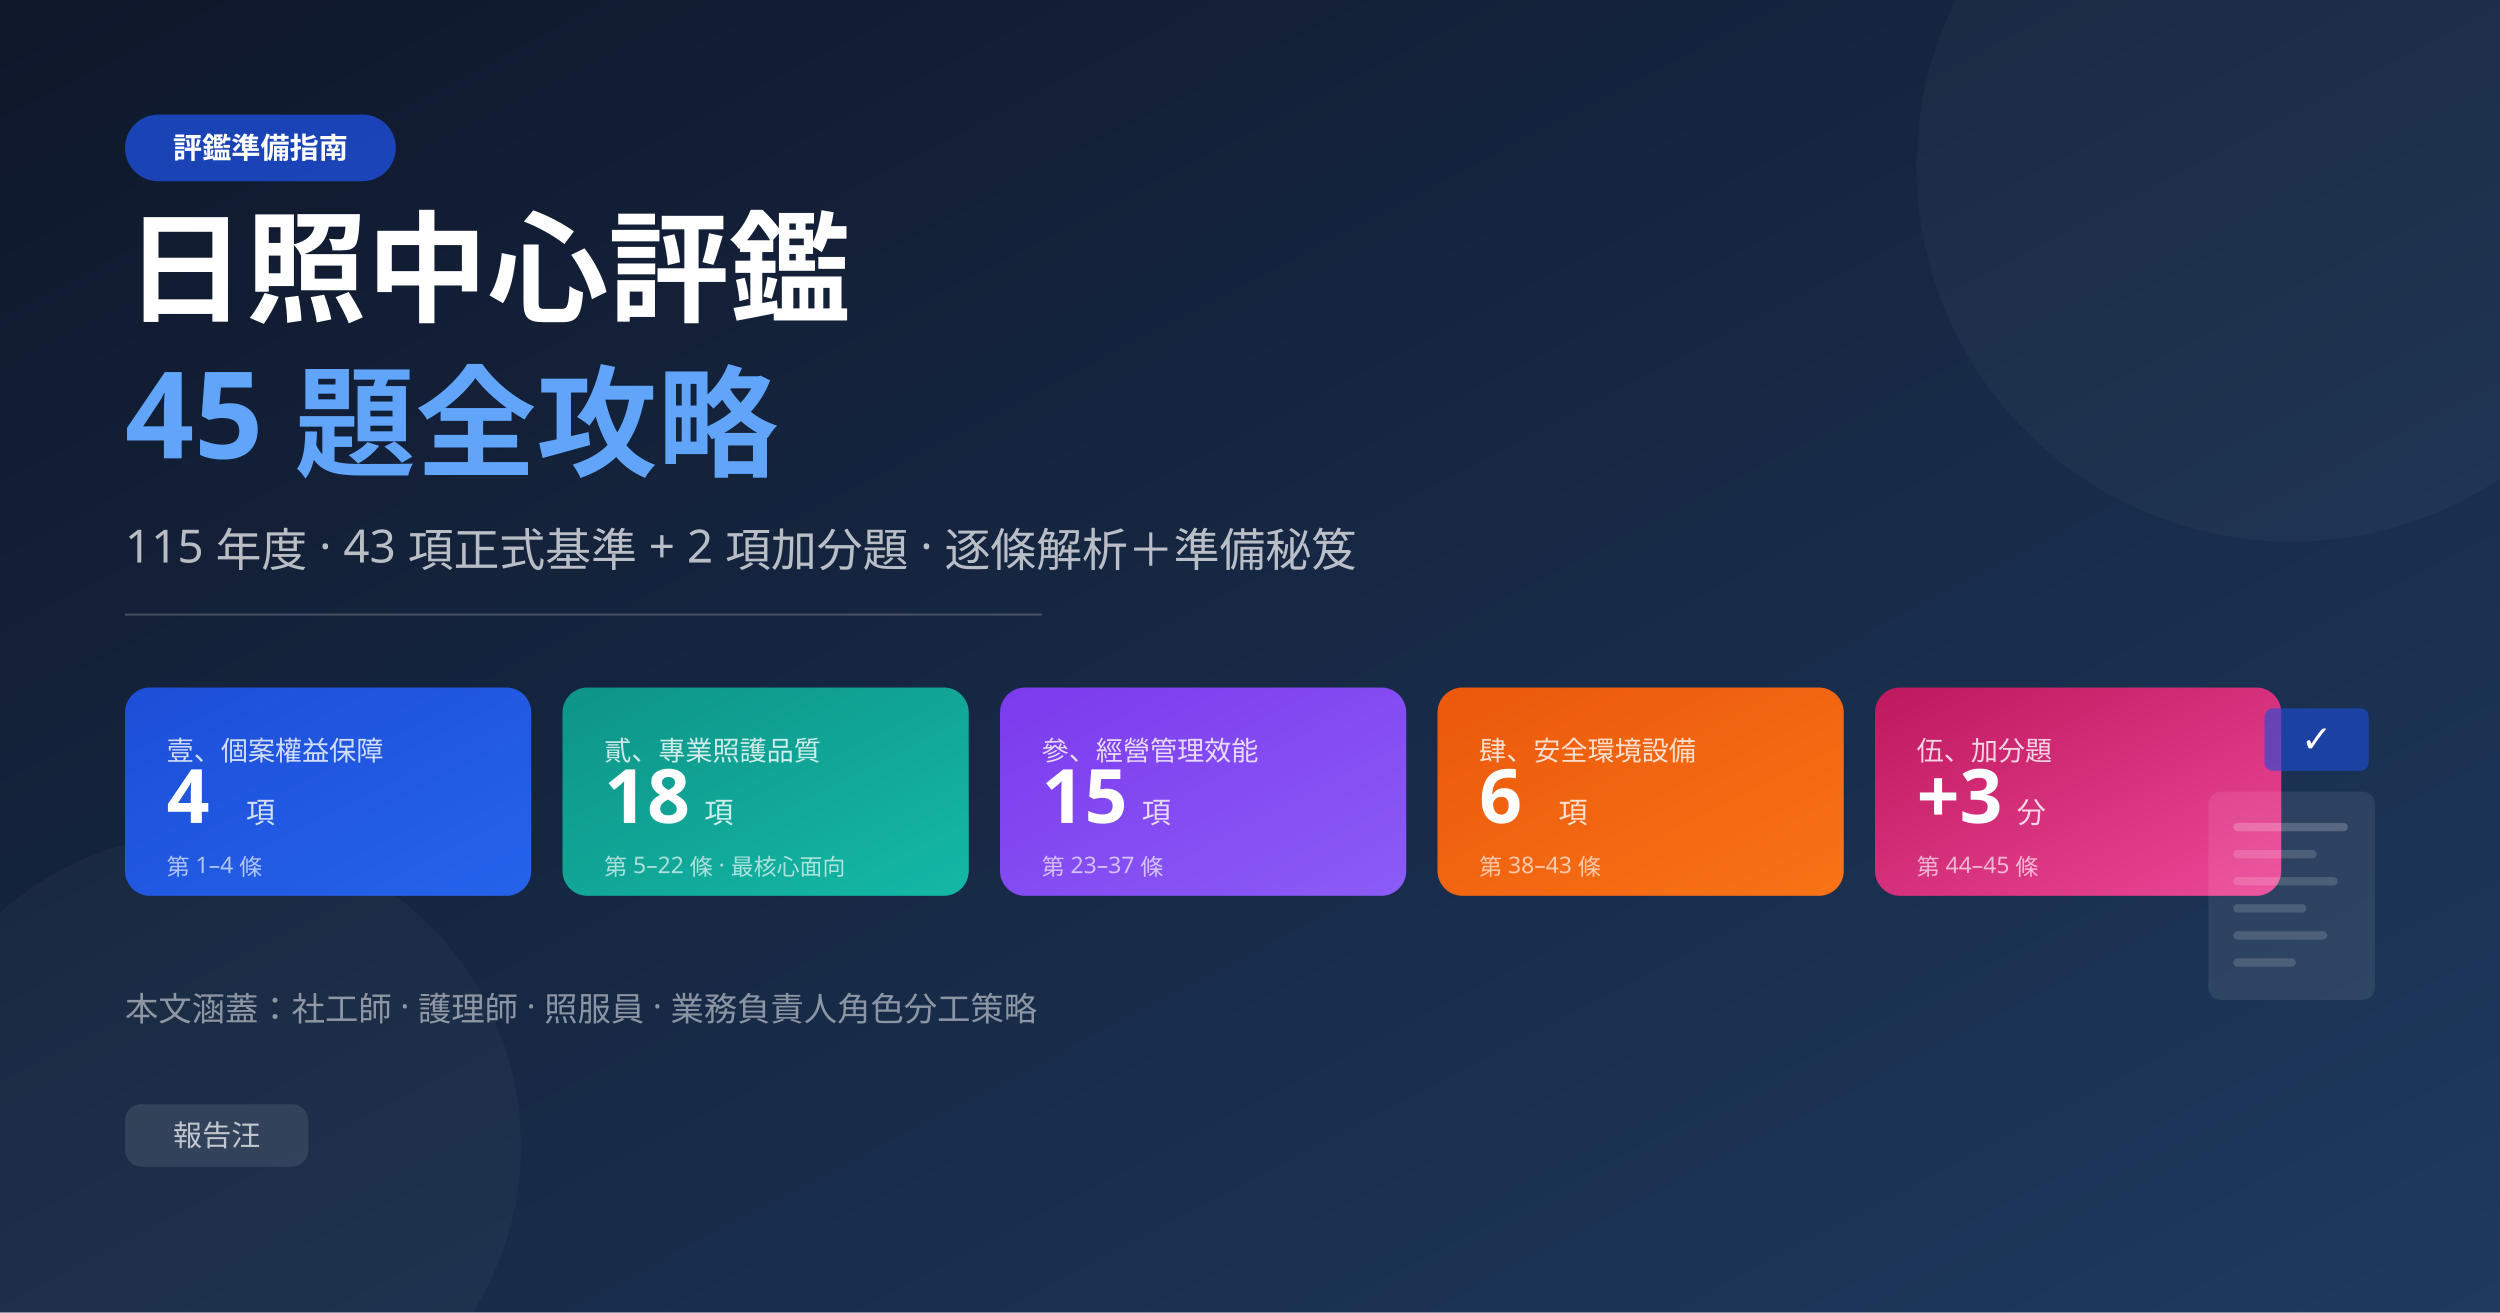
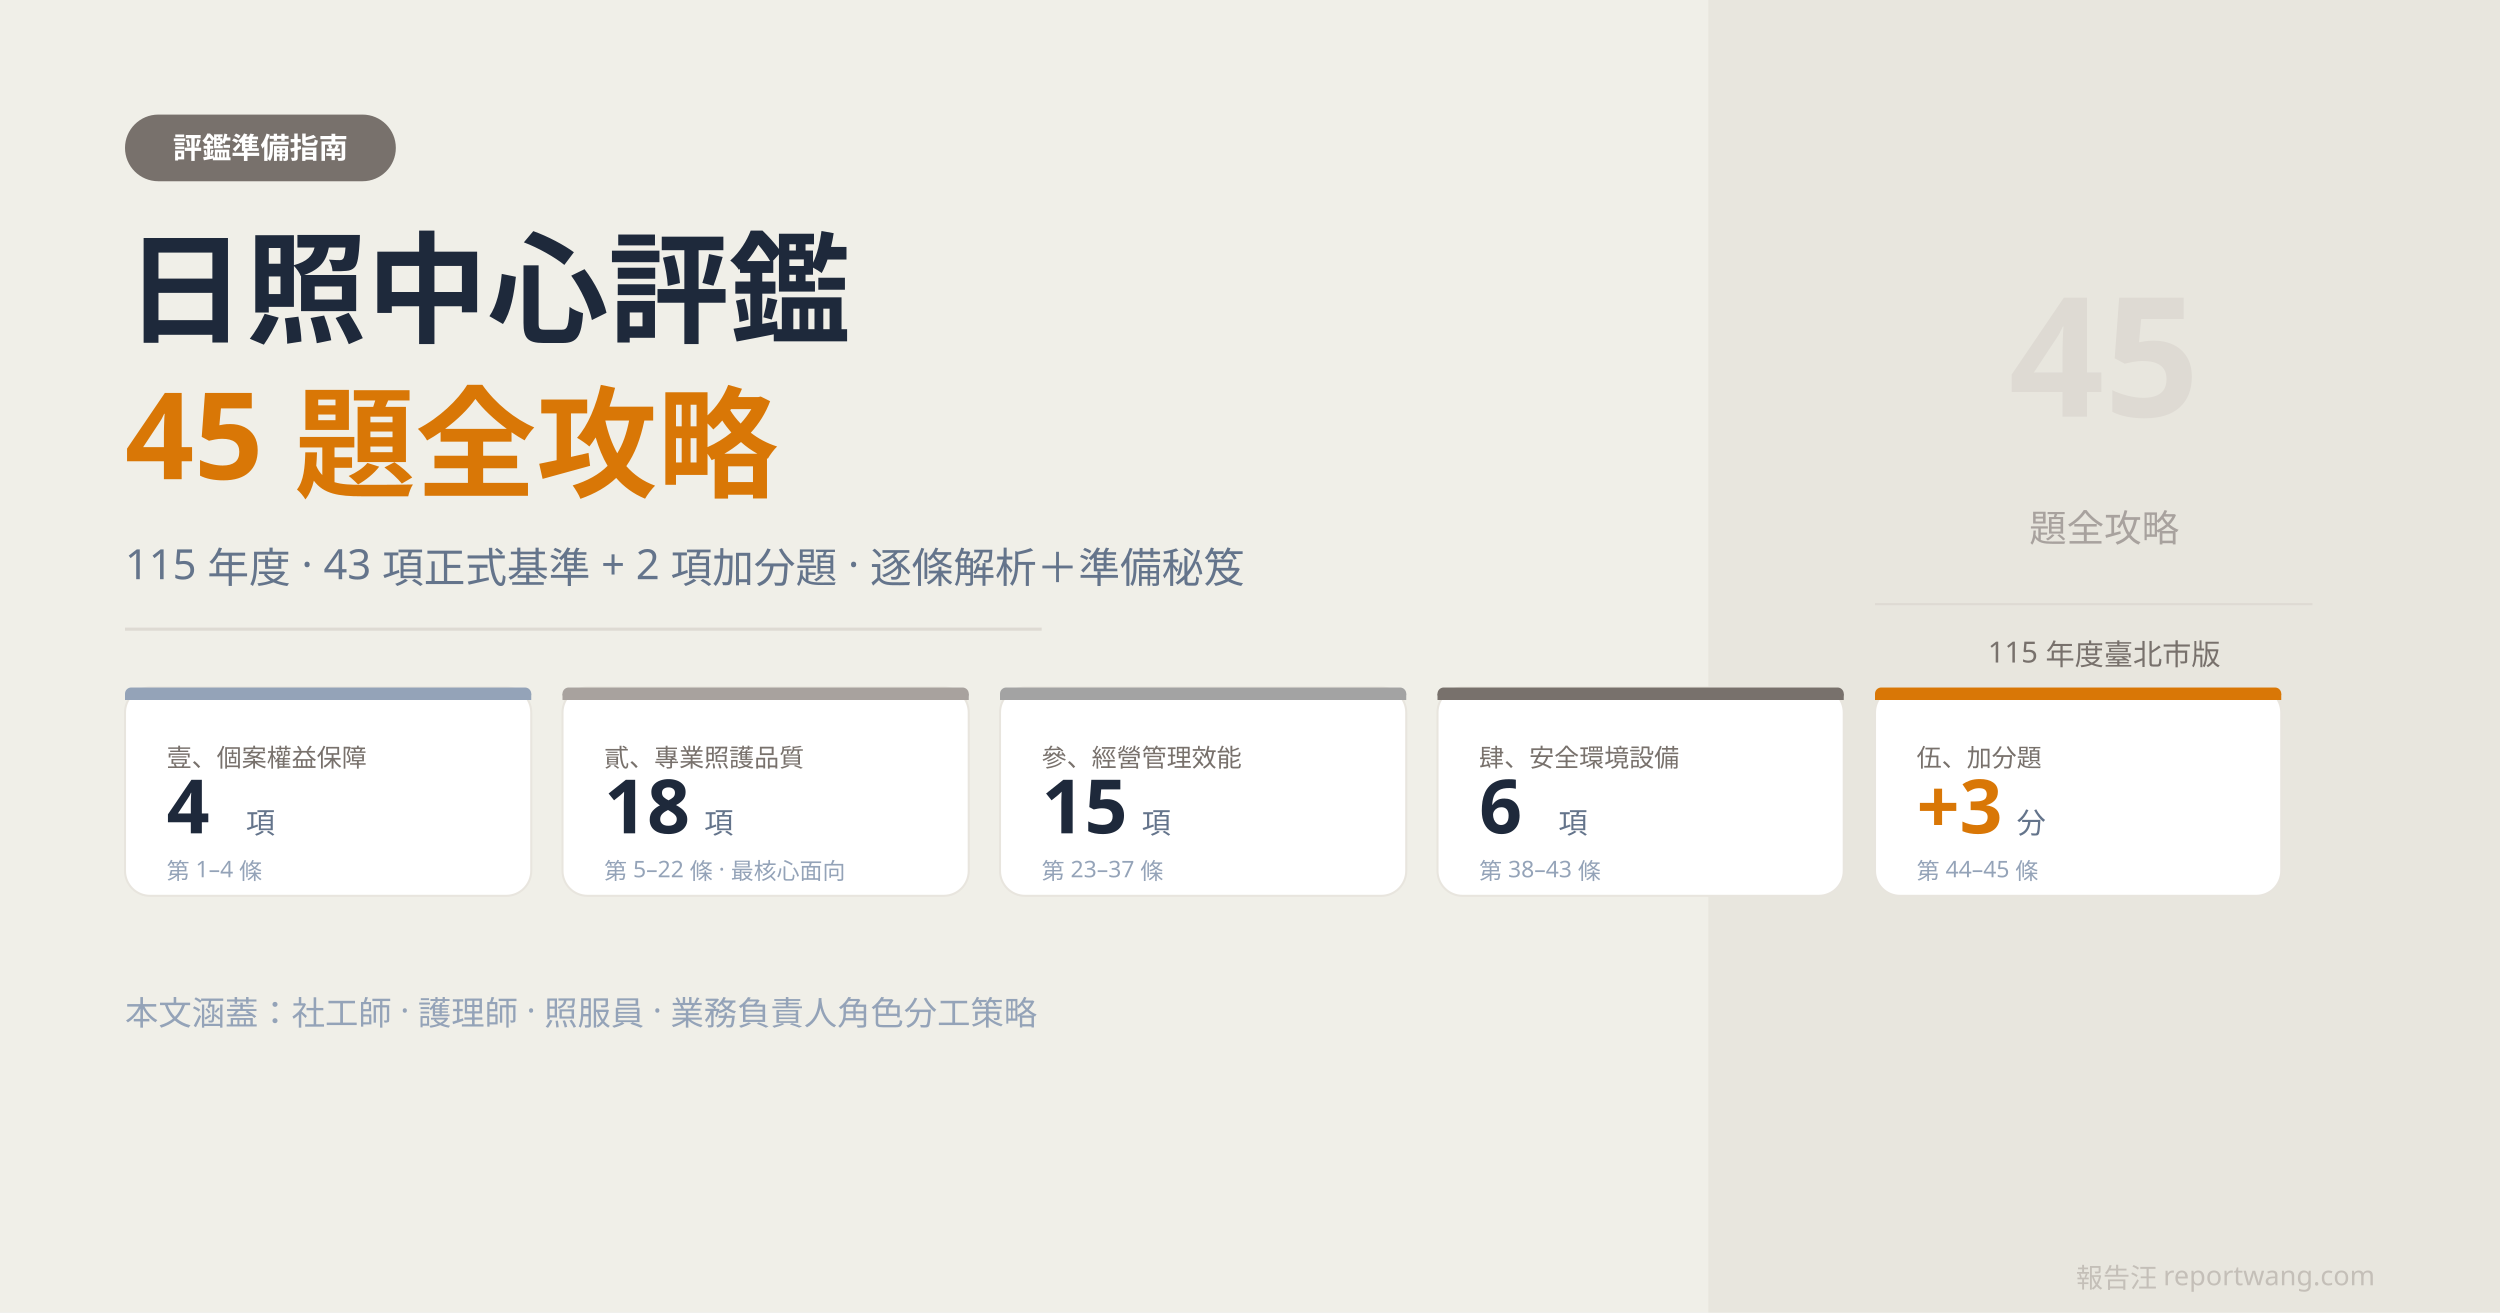
<svg xmlns="http://www.w3.org/2000/svg" width="1200" height="630" viewBox="0 0 1200 630">
-   <defs>
-     <linearGradient id="bgGrad" x1="0%" y1="0%" x2="100%" y2="100%">
-       <stop offset="0%" style="stop-color:#0f172a" />
-       <stop offset="100%" style="stop-color:#1e3a5f" />
-     </linearGradient>
-     <linearGradient id="card1" x1="0%" y1="0%" x2="100%" y2="100%">
-       <stop offset="0%" style="stop-color:#1d4ed8" />
-       <stop offset="100%" style="stop-color:#2563eb" />
-     </linearGradient>
-     <linearGradient id="card2" x1="0%" y1="0%" x2="100%" y2="100%">
-       <stop offset="0%" style="stop-color:#0d9488" />
-       <stop offset="100%" style="stop-color:#14b8a6" />
-     </linearGradient>
-     <linearGradient id="card3" x1="0%" y1="0%" x2="100%" y2="100%">
-       <stop offset="0%" style="stop-color:#7c3aed" />
-       <stop offset="100%" style="stop-color:#8b5cf6" />
-     </linearGradient>
-     <linearGradient id="card4" x1="0%" y1="0%" x2="100%" y2="100%">
-       <stop offset="0%" style="stop-color:#ea580c" />
-       <stop offset="100%" style="stop-color:#f97316" />
-     </linearGradient>
-     <linearGradient id="card5" x1="0%" y1="0%" x2="100%" y2="100%">
-       <stop offset="0%" style="stop-color:#be185d" />
-       <stop offset="100%" style="stop-color:#ec4899" />
-     </linearGradient>
-   </defs>
-   <rect width="1200" height="630" fill="url(#bgGrad)" />
-   <circle cx="1100" cy="80" r="180" fill="rgba(255,255,255,0.03)" />
-   <circle cx="100" cy="550" r="150" fill="rgba(255,255,255,0.03)" />
-   <rect x="60" y="55" width="130" height="32" rx="16" fill="rgba(29,78,216,0.8)" />
+   <rect width="1200" height="630" fill="#f0efe8" />
+   <rect x="820" y="0" width="380" height="630" fill="#e8e6de" rx="0" />
+   <rect x="60" y="55" width="130" height="32" rx="16" fill="#78716c" />
  <text x="125" y="76" text-anchor="middle" font-family="'Noto Sans TC', sans-serif" font-size="14" fill="white" font-weight="600">評鑑準備指南</text>
-   <text x="60" y="150" font-family="'Noto Sans TC', sans-serif" font-size="58" fill="white" font-weight="700">日照中心評鑑</text>
-   <text x="60" y="220" font-family="'Noto Sans TC', sans-serif" font-size="58" fill="#60a5fa" font-weight="700">45 題全攻略</text>
-   <text x="60" y="270" font-family="'Noto Sans TC', sans-serif" font-size="22" fill="rgba(255,255,255,0.7)">115 年度 · 43 項正式基準 + 2 項加分題 · 逐條解析＋準備秘笈</text>
-   <line x1="60" y1="295" x2="500" y2="295" stroke="rgba(255,255,255,0.2)" stroke-width="1" />
-   <rect x="60" y="330" width="195" height="100" rx="12" fill="url(#card1)" />
-   <text x="80" y="365" font-family="'Noto Sans TC', sans-serif" font-size="13" fill="rgba(255,255,255,0.8)">壹、個案權益保障</text>
-   <text x="80" y="395" font-family="'Noto Sans TC', sans-serif" font-size="36" fill="white" font-weight="700">4</text>
-   <text x="118" y="395" font-family="'Noto Sans TC', sans-serif" font-size="14" fill="rgba(255,255,255,0.8)"> 項</text>
-   <text x="80" y="420" font-family="'Noto Sans TC', sans-serif" font-size="11" fill="rgba(255,255,255,0.65)">第 1–4 條</text>
-   <rect x="270" y="330" width="195" height="100" rx="12" fill="url(#card2)" />
-   <text x="290" y="365" font-family="'Noto Sans TC', sans-serif" font-size="13" fill="rgba(255,255,255,0.8)">貳、專業照護品質</text>
-   <text x="290" y="395" font-family="'Noto Sans TC', sans-serif" font-size="36" fill="white" font-weight="700">18</text>
-   <text x="338" y="395" font-family="'Noto Sans TC', sans-serif" font-size="14" fill="rgba(255,255,255,0.8)"> 項</text>
-   <text x="290" y="420" font-family="'Noto Sans TC', sans-serif" font-size="11" fill="rgba(255,255,255,0.65)">第 5–22 條 · 最核心面向</text>
-   <rect x="480" y="330" width="195" height="100" rx="12" fill="url(#card3)" />
-   <text x="500" y="365" font-family="'Noto Sans TC', sans-serif" font-size="13" fill="rgba(255,255,255,0.8)">參、經營管理效能</text>
-   <text x="500" y="395" font-family="'Noto Sans TC', sans-serif" font-size="36" fill="white" font-weight="700">15</text>
-   <text x="548" y="395" font-family="'Noto Sans TC', sans-serif" font-size="14" fill="rgba(255,255,255,0.8)"> 項</text>
-   <text x="500" y="420" font-family="'Noto Sans TC', sans-serif" font-size="11" fill="rgba(255,255,255,0.65)">第 23–37 條</text>
-   <rect x="690" y="330" width="195" height="100" rx="12" fill="url(#card4)" />
-   <text x="710" y="365" font-family="'Noto Sans TC', sans-serif" font-size="13" fill="rgba(255,255,255,0.8)">肆、安全環境設備</text>
-   <text x="710" y="395" font-family="'Noto Sans TC', sans-serif" font-size="36" fill="white" font-weight="700">6</text>
-   <text x="748" y="395" font-family="'Noto Sans TC', sans-serif" font-size="14" fill="rgba(255,255,255,0.8)"> 項</text>
-   <text x="710" y="420" font-family="'Noto Sans TC', sans-serif" font-size="11" fill="rgba(255,255,255,0.65)">第 38–43 條</text>
-   <rect x="900" y="330" width="195" height="100" rx="12" fill="url(#card5)" />
-   <text x="920" y="365" font-family="'Noto Sans TC', sans-serif" font-size="13" fill="rgba(255,255,255,0.8)">伍、加分題</text>
-   <text x="920" y="395" font-family="'Noto Sans TC', sans-serif" font-size="36" fill="white" font-weight="700">+3</text>
-   <text x="968" y="395" font-family="'Noto Sans TC', sans-serif" font-size="14" fill="rgba(255,255,255,0.8)"> 分</text>
-   <text x="920" y="420" font-family="'Noto Sans TC', sans-serif" font-size="11" fill="rgba(255,255,255,0.65)">第 44–45 條</text>
-   <text x="60" y="490" font-family="'Noto Sans TC', sans-serif" font-size="16" fill="rgba(255,255,255,0.5)">本文涵蓋：社工師 · 護理師 · 照服員 · 業務負責人角色分工策略</text>
-   <rect x="60" y="530" width="88" height="30" rx="8" fill="rgba(255,255,255,0.1)" />
-   <text x="104" y="550" text-anchor="middle" font-family="'Noto Sans TC', sans-serif" font-size="14" fill="rgba(255,255,255,0.7)">報告汪</text>
-   <rect x="1060" y="380" width="80" height="100" rx="6" fill="rgba(255,255,255,0.08)" />
-   <rect x="1072" y="395" width="55" height="4" rx="2" fill="rgba(255,255,255,0.2)" />
-   <rect x="1072" y="408" width="40" height="4" rx="2" fill="rgba(255,255,255,0.15)" />
-   <rect x="1072" y="421" width="50" height="4" rx="2" fill="rgba(255,255,255,0.15)" />
-   <rect x="1072" y="434" width="35" height="4" rx="2" fill="rgba(255,255,255,0.15)" />
-   <rect x="1072" y="447" width="45" height="4" rx="2" fill="rgba(255,255,255,0.15)" />
-   <rect x="1072" y="460" width="30" height="4" rx="2" fill="rgba(255,255,255,0.15)" />
-   <rect x="1087" y="340" width="50" height="30" rx="4" fill="rgba(29,78,216,0.6)" />
-   <text x="1112" y="361" text-anchor="middle" font-family="sans-serif" font-size="18" fill="white">✓</text>
+   <text x="60" y="160" font-family="'Noto Sans TC', sans-serif" font-size="58" fill="#1e293b" font-weight="700">日照中心評鑑</text>
+   <text x="60" y="230" font-family="'Noto Sans TC', sans-serif" font-size="58" fill="#d97706" font-weight="700">45 題全攻略</text>
+   <text x="60" y="278" font-family="'Noto Sans TC', sans-serif" font-size="20" fill="#64748b">115 年度 · 43 項正式基準 + 2 項加分題 · 逐條解析＋準備秘笈</text>
+   <line x1="60" y1="302" x2="500" y2="302" stroke="#dedad3" stroke-width="1.5" />
+   <rect x="60" y="330" width="195" height="100" rx="12" fill="white" stroke="#e8e5de" stroke-width="1" />
+   <rect x="60" y="330" width="195" height="6" rx="3" fill="#94a3b8" />
+   <rect x="60" y="333" width="195" height="3" fill="#94a3b8" />
+   <text x="80" y="368" font-family="'Noto Sans TC', sans-serif" font-size="12" fill="#78716c">壹、個案權益保障</text>
+   <text x="80" y="400" font-family="'Noto Sans TC', sans-serif" font-size="36" fill="#1e293b" font-weight="700">4</text>
+   <text x="118" y="400" font-family="'Noto Sans TC', sans-serif" font-size="14" fill="#64748b"> 項</text>
+   <text x="80" y="422" font-family="'Noto Sans TC', sans-serif" font-size="11" fill="#94a3b8">第 1–4 條</text>
+   <rect x="270" y="330" width="195" height="100" rx="12" fill="white" stroke="#e8e5de" stroke-width="1" />
+   <rect x="270" y="330" width="195" height="6" rx="3" fill="#a8a29e" />
+   <rect x="270" y="333" width="195" height="3" fill="#a8a29e" />
+   <text x="290" y="368" font-family="'Noto Sans TC', sans-serif" font-size="12" fill="#78716c">貳、專業照護品質</text>
+   <text x="290" y="400" font-family="'Noto Sans TC', sans-serif" font-size="36" fill="#1e293b" font-weight="700">18</text>
+   <text x="338" y="400" font-family="'Noto Sans TC', sans-serif" font-size="14" fill="#64748b"> 項</text>
+   <text x="290" y="422" font-family="'Noto Sans TC', sans-serif" font-size="11" fill="#94a3b8">第 5–22 條 · 最核心面向</text>
+   <rect x="480" y="330" width="195" height="100" rx="12" fill="white" stroke="#e8e5de" stroke-width="1" />
+   <rect x="480" y="330" width="195" height="6" rx="3" fill="#a3a3a3" />
+   <rect x="480" y="333" width="195" height="3" fill="#a3a3a3" />
+   <text x="500" y="368" font-family="'Noto Sans TC', sans-serif" font-size="12" fill="#78716c">參、經營管理效能</text>
+   <text x="500" y="400" font-family="'Noto Sans TC', sans-serif" font-size="36" fill="#1e293b" font-weight="700">15</text>
+   <text x="548" y="400" font-family="'Noto Sans TC', sans-serif" font-size="14" fill="#64748b"> 項</text>
+   <text x="500" y="422" font-family="'Noto Sans TC', sans-serif" font-size="11" fill="#94a3b8">第 23–37 條</text>
+   <rect x="690" y="330" width="195" height="100" rx="12" fill="white" stroke="#e8e5de" stroke-width="1" />
+   <rect x="690" y="330" width="195" height="6" rx="3" fill="#78716c" />
+   <rect x="690" y="333" width="195" height="3" fill="#78716c" />
+   <text x="710" y="368" font-family="'Noto Sans TC', sans-serif" font-size="12" fill="#78716c">肆、安全環境設備</text>
+   <text x="710" y="400" font-family="'Noto Sans TC', sans-serif" font-size="36" fill="#1e293b" font-weight="700">6</text>
+   <text x="748" y="400" font-family="'Noto Sans TC', sans-serif" font-size="14" fill="#64748b"> 項</text>
+   <text x="710" y="422" font-family="'Noto Sans TC', sans-serif" font-size="11" fill="#94a3b8">第 38–43 條</text>
+   <rect x="900" y="330" width="195" height="100" rx="12" fill="white" stroke="#e8e5de" stroke-width="1" />
+   <rect x="900" y="330" width="195" height="6" rx="3" fill="#d97706" />
+   <rect x="900" y="333" width="195" height="3" fill="#d97706" />
+   <text x="920" y="368" font-family="'Noto Sans TC', sans-serif" font-size="12" fill="#78716c">伍、加分題</text>
+   <text x="920" y="400" font-family="'Noto Sans TC', sans-serif" font-size="36" fill="#d97706" font-weight="700">+3</text>
+   <text x="968" y="400" font-family="'Noto Sans TC', sans-serif" font-size="14" fill="#64748b"> 分</text>
+   <text x="920" y="422" font-family="'Noto Sans TC', sans-serif" font-size="11" fill="#94a3b8">第 44–45 條</text>
+   <text x="60" y="492" font-family="'Noto Sans TC', sans-serif" font-size="16" fill="#94a3b8">本文涵蓋：社工師 · 護理師 · 照服員 · 業務負責人角色分工策略</text>
+   <text x="1140" y="618" text-anchor="end" font-family="'Noto Sans TC', sans-serif" font-size="13" fill="#c4bfb8">報告汪 reportwang.com</text>
+   <text x="1010" y="200" text-anchor="middle" font-family="'Noto Sans TC', sans-serif" font-size="80" fill="#dedad3" font-weight="700">45</text>
+   <text x="1010" y="260" text-anchor="middle" font-family="'Noto Sans TC', sans-serif" font-size="18" fill="#a8a29e">題全攻略</text>
+   <line x1="900" y1="290" x2="1110" y2="290" stroke="#dedad3" stroke-width="1" />
+   <text x="1010" y="318" text-anchor="middle" font-family="'Noto Sans TC', sans-serif" font-size="14" fill="#78716c">115 年度臺北市版</text>
</svg>
